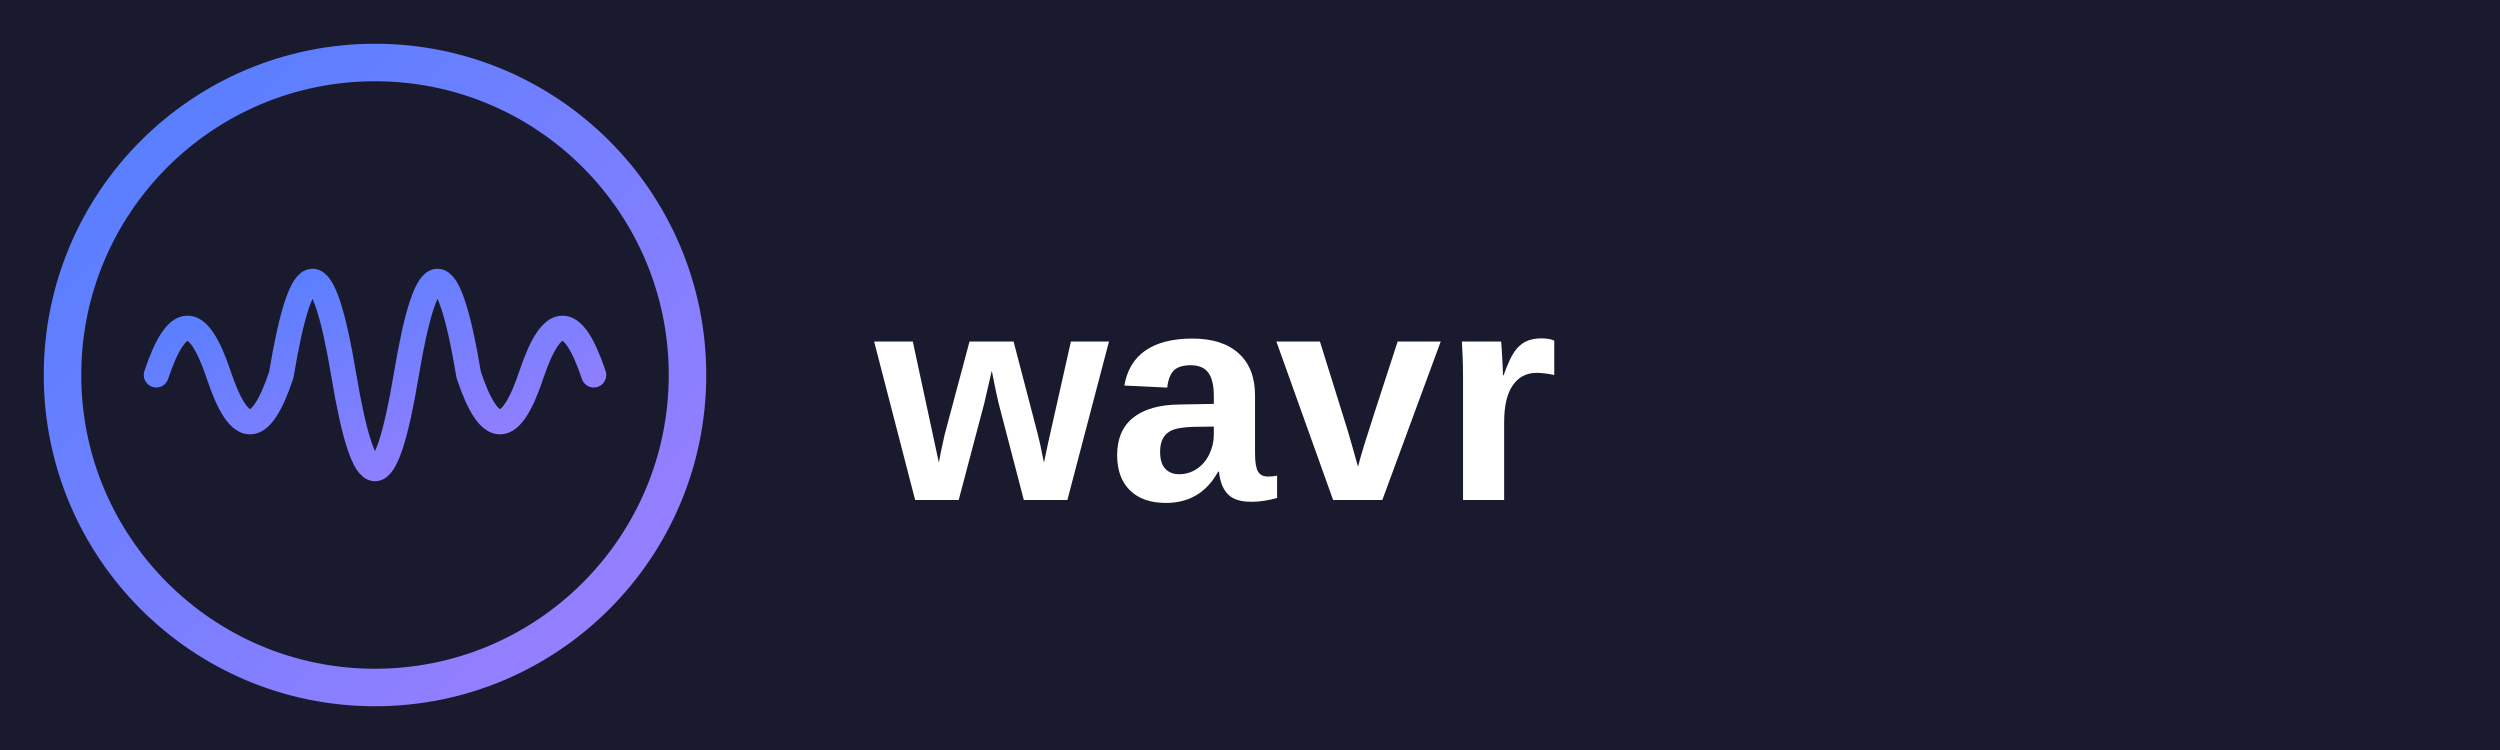
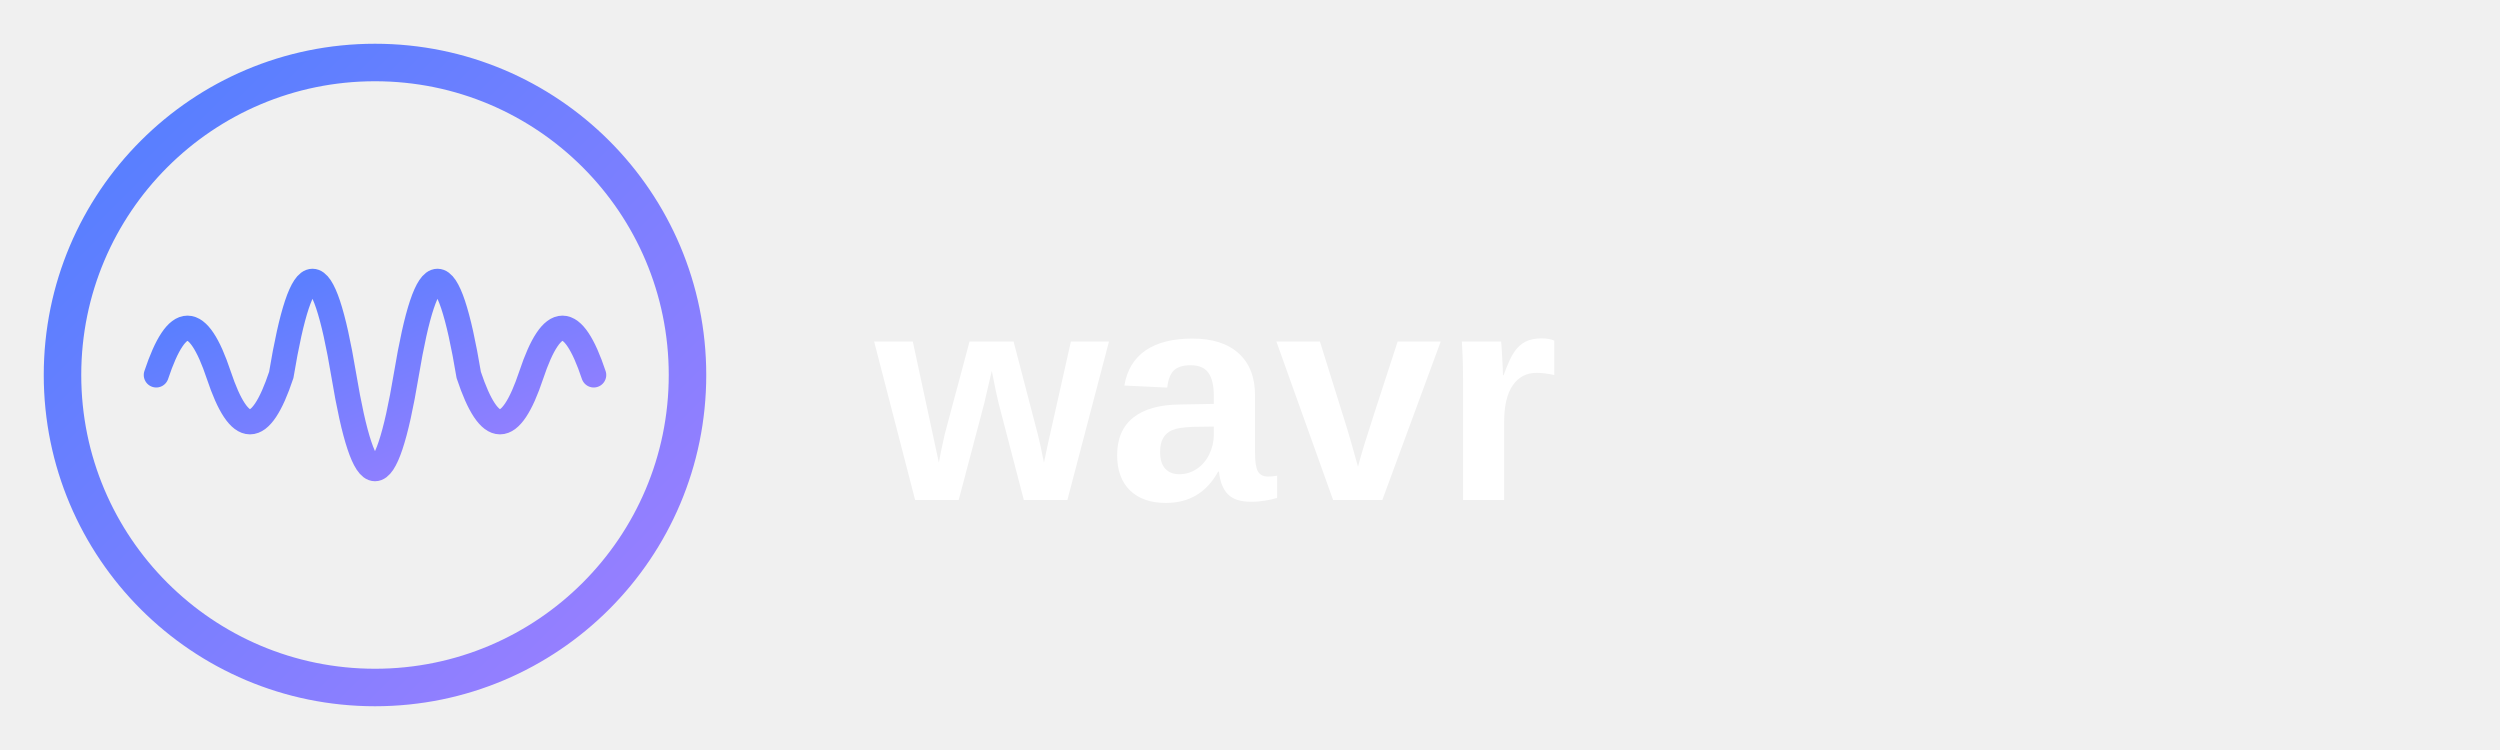
<svg xmlns="http://www.w3.org/2000/svg" width="400" height="120" viewBox="0 0 400 120">
  <defs>
    <linearGradient id="gradient" x1="0%" y1="0%" x2="100%" y2="100%">
      <stop offset="0%" style="stop-color:#4F7FFF;stop-opacity:1" />
      <stop offset="100%" style="stop-color:#9F7FFF;stop-opacity:1" />
    </linearGradient>
  </defs>
-   <rect width="400" height="120" fill="#1a1a2e" />
  <circle cx="60" cy="60" r="50" fill="transparent" stroke="url(#gradient)" stroke-width="6" />
  <path d="M 25 60 Q 30 45 35 60 Q 40 75 45 60 Q 50 30 55 60 Q 60 90 65 60 Q 70 30 75 60 Q 80 75 85 60 Q 90 45 95 60" fill="none" stroke="url(#gradient)" stroke-width="4" stroke-linecap="round" />
  <text x="140" y="80" font-family="Arial, sans-serif" font-size="48" font-weight="600" fill="white">wavr</text>
</svg>
